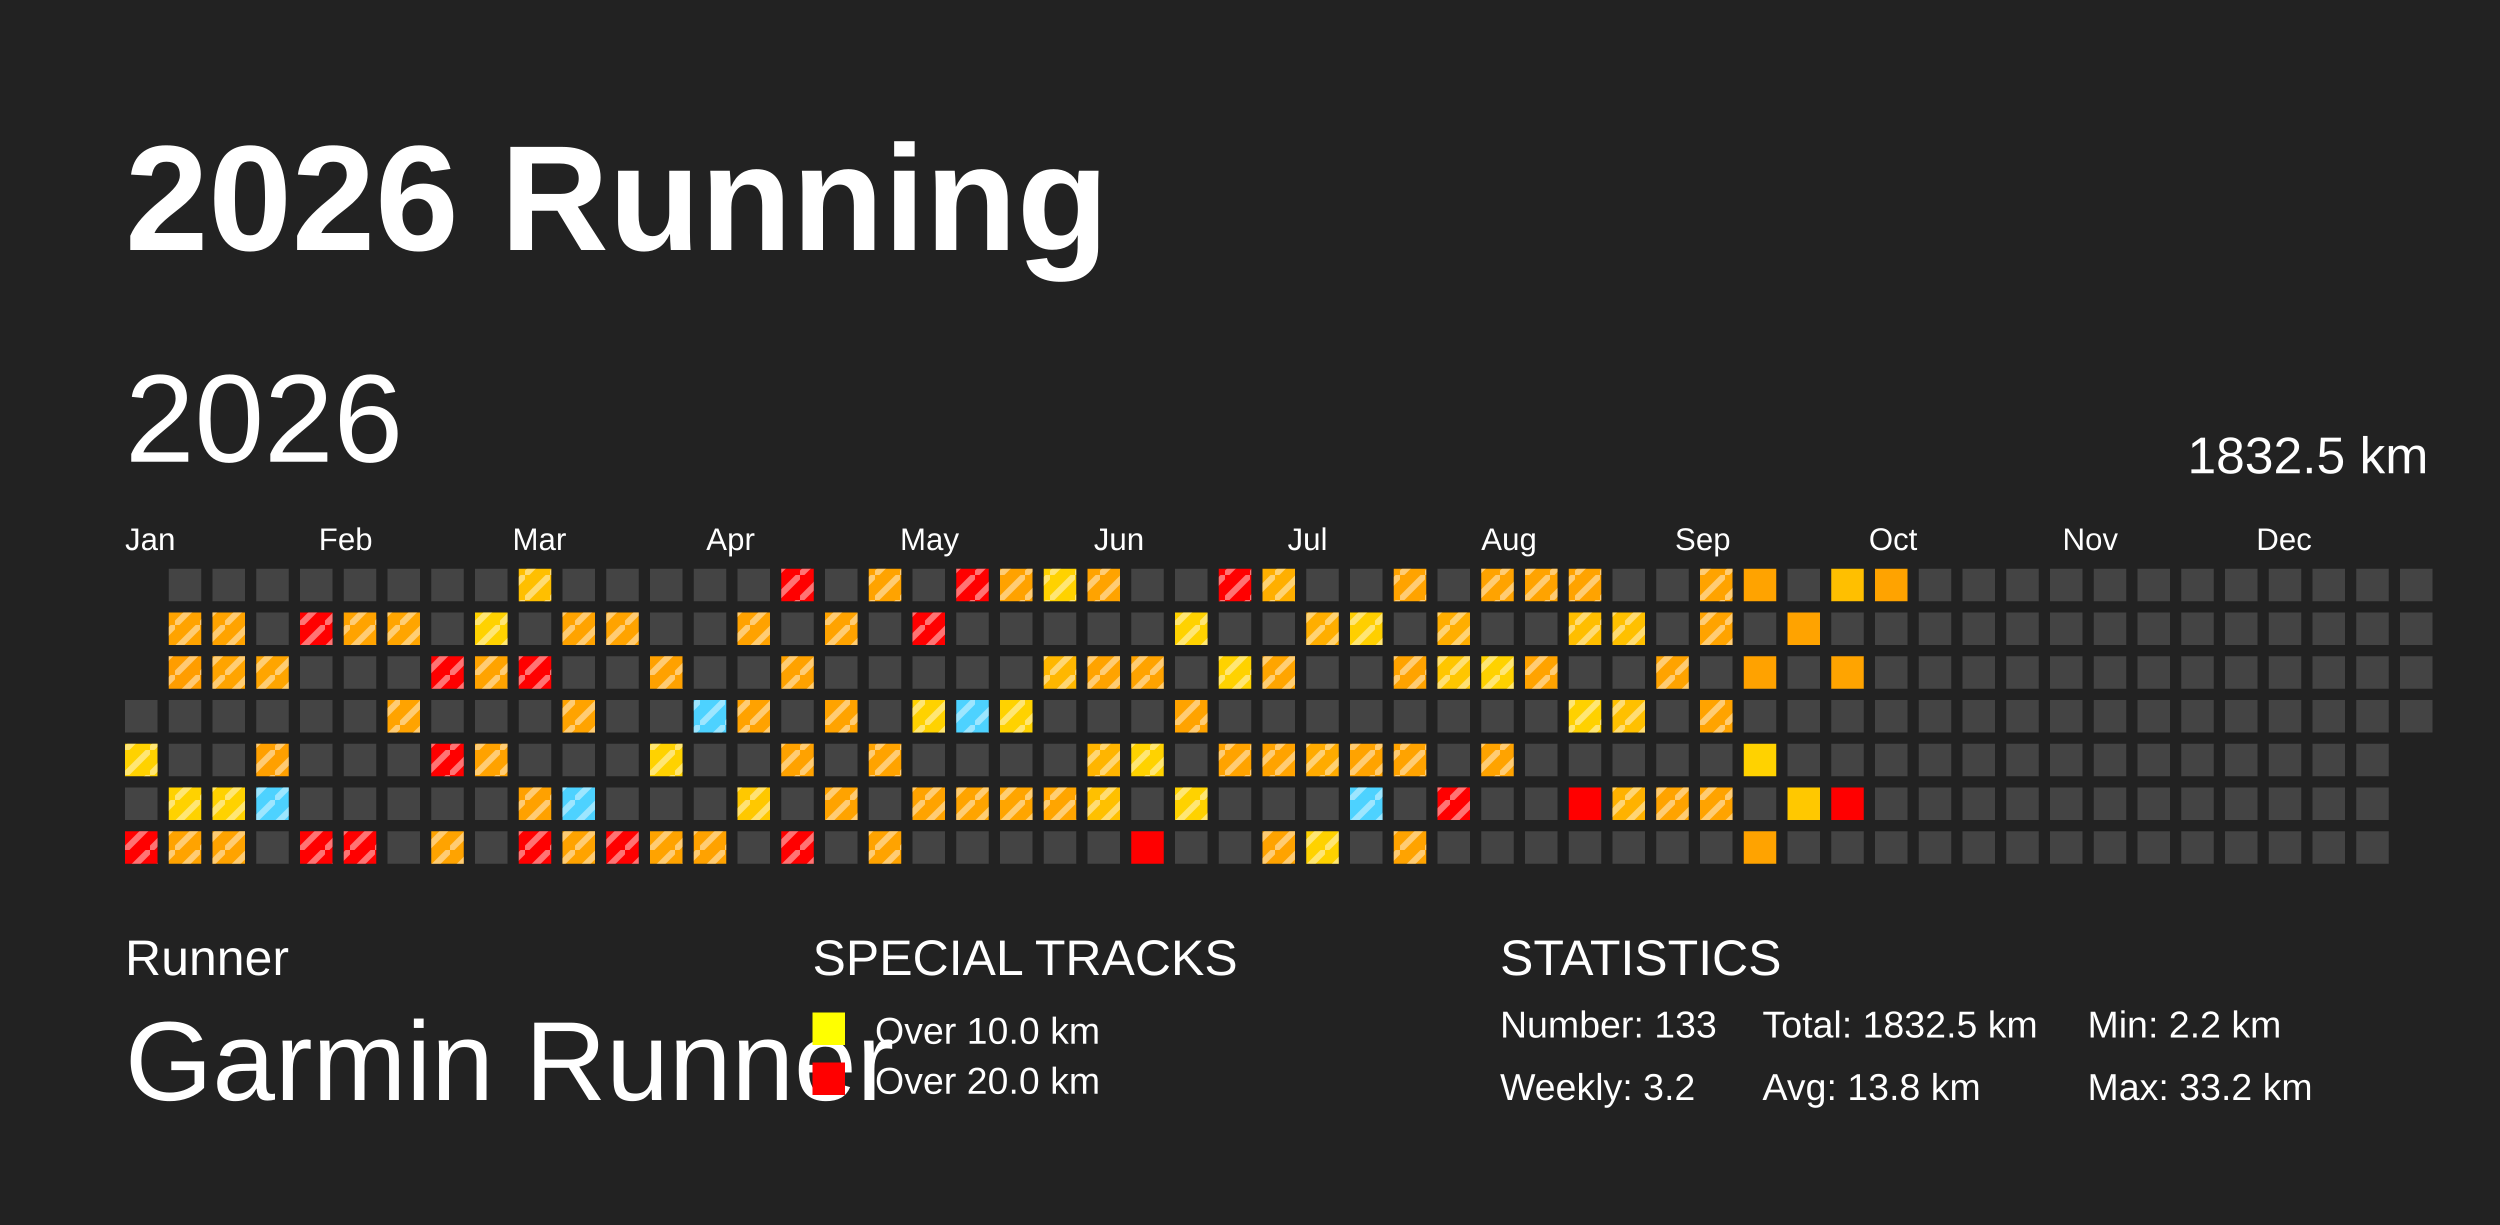
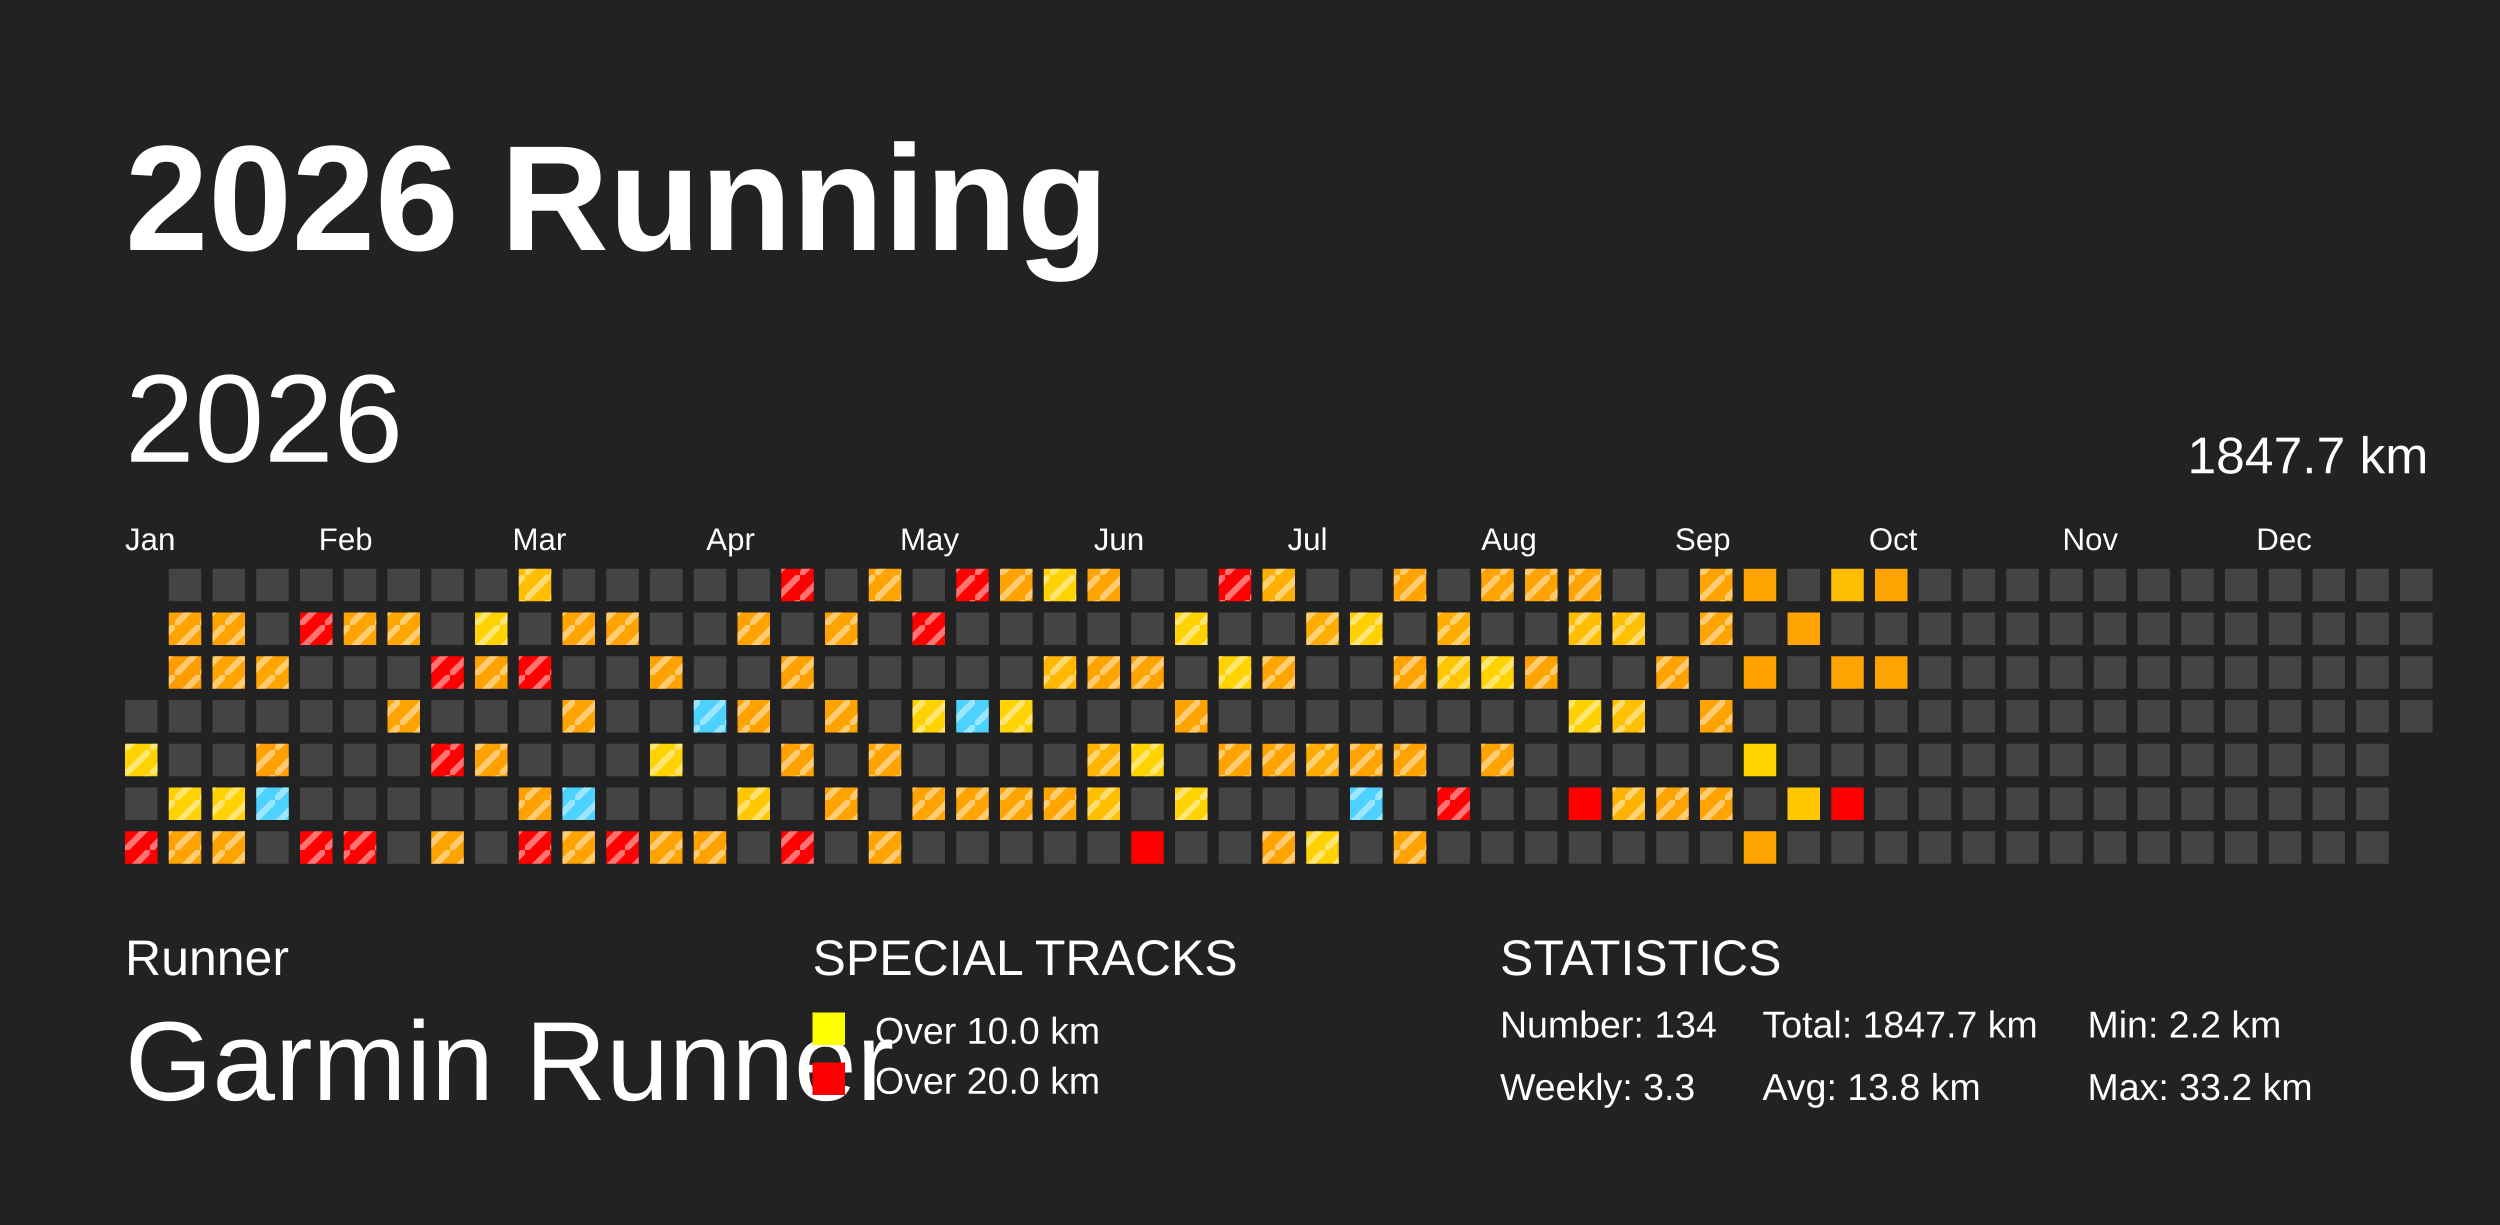
<svg xmlns="http://www.w3.org/2000/svg" baseProfile="full" height="98mm" version="1.1" viewBox="0,0,200,98" width="200mm">
  <defs>
    <pattern height="2" id="indoor-stripe" patternUnits="userSpaceOnUse" width="2">
      <line stroke="white" stroke-opacity="0.45" stroke-width="0.5" x1="0" x2="2" y1="2" y2="0" />
    </pattern>
  </defs>
  <rect fill="#222222" height="98" width="200" x="0" y="0" />
  <text fill="#FFFFFF" style="font-size:12px; font-family:Arial; font-weight:bold;" x="10" y="20">2026 Running</text>
  <text fill="#FFFFFF" style="font-size:4px; font-family:Arial" x="10" y="78">Runner</text>
  <text fill="#FFFFFF" style="font-size:9px; font-family:Arial" x="10" y="88">Garmin Runner</text>
  <text fill="#FFFFFF" style="font-size:4px; font-family:Arial" x="65" y="78">SPECIAL TRACKS</text>
  <rect fill="yellow" height="2.6" width="2.6" x="65" y="81" />
  <text fill="#FFFFFF" style="font-size:3px; font-family:Arial" x="70" y="83.5">Over 10.0 km</text>
  <rect fill="red" height="2.6" width="2.6" x="65" y="85" />
  <text fill="#FFFFFF" style="font-size:3px; font-family:Arial" x="70" y="87.5">Over 20.0 km</text>
  <text fill="#FFFFFF" style="font-size:4px; font-family:Arial" x="120" y="78">STATISTICS</text>
-   <text fill="#FFFFFF" style="font-size:3px; font-family:Arial" x="120" y="83">Number: 133</text>
-   <text fill="#FFFFFF" style="font-size:3px; font-family:Arial" x="120" y="88">Weekly: 3.2</text>
-   <text fill="#FFFFFF" style="font-size:3px; font-family:Arial" x="141" y="83">Total: 1832.5 km</text>
+   <text fill="#FFFFFF" style="font-size:3px; font-family:Arial" x="120" y="83">Number: 134</text>
+   <text fill="#FFFFFF" style="font-size:3px; font-family:Arial" x="120" y="88">Weekly: 3.3</text>
+   <text fill="#FFFFFF" style="font-size:3px; font-family:Arial" x="141" y="83">Total: 1847.7 km</text>
  <text fill="#FFFFFF" style="font-size:3px; font-family:Arial" x="141" y="88">Avg: 13.8 km</text>
  <text fill="#FFFFFF" style="font-size:3px; font-family:Arial" x="167" y="83">Min: 2.2 km</text>
  <text fill="#FFFFFF" style="font-size:3px; font-family:Arial" x="167" y="88">Max: 33.2 km</text>
  <text dominant-baseline="hanging" fill="#FFFFFF" style="font-size:10.0px; font-family:Arial;" x="10" y="30">2026</text>
-   <text dominant-baseline="hanging" fill="#FFFFFF" style="font-size:4.125px; font-family:Arial;" x="175" y="35">1832.5 km</text>
+   <text dominant-baseline="hanging" fill="#FFFFFF" style="font-size:4.125px; font-family:Arial;" x="175" y="35">1847.7 km</text>
  <text fill="#FFFFFF" style="font-size:2.5px; font-family:Arial" x="10.0" y="44">Jan</text>
  <text fill="#FFFFFF" style="font-size:2.5px; font-family:Arial" x="25.5" y="44">Feb</text>
  <text fill="#FFFFFF" style="font-size:2.5px; font-family:Arial" x="41.0" y="44">Mar</text>
  <text fill="#FFFFFF" style="font-size:2.5px; font-family:Arial" x="56.5" y="44">Apr</text>
  <text fill="#FFFFFF" style="font-size:2.5px; font-family:Arial" x="72.0" y="44">May</text>
  <text fill="#FFFFFF" style="font-size:2.5px; font-family:Arial" x="87.5" y="44">Jun</text>
  <text fill="#FFFFFF" style="font-size:2.5px; font-family:Arial" x="103.0" y="44">Jul</text>
  <text fill="#FFFFFF" style="font-size:2.5px; font-family:Arial" x="118.5" y="44">Aug</text>
  <text fill="#FFFFFF" style="font-size:2.5px; font-family:Arial" x="134.0" y="44">Sep</text>
  <text fill="#FFFFFF" style="font-size:2.5px; font-family:Arial" x="149.5" y="44">Oct</text>
  <text fill="#FFFFFF" style="font-size:2.5px; font-family:Arial" x="165.0" y="44">Nov</text>
  <text fill="#FFFFFF" style="font-size:2.5px; font-family:Arial" x="180.5" y="44">Dec</text>
  <rect fill="#444444" height="2.6" width="2.6" x="10.0" y="56.0" />
  <rect fill="#ffd200" height="2.6" width="2.6" x="10.0" y="59.5" />
  <rect fill="url(#indoor-stripe)" height="2.6" style="pointer-events: none;" width="2.6" x="10.0" y="59.5" />
  <rect fill="#444444" height="2.6" width="2.6" x="10.0" y="63.0" />
  <rect fill="red" height="2.6" width="2.6" x="10.0" y="66.5" />
  <rect fill="url(#indoor-stripe)" height="2.6" style="pointer-events: none;" width="2.6" x="10.0" y="66.5" />
  <rect fill="#444444" height="2.6" width="2.6" x="13.5" y="45.5" />
  <rect fill="#ffa300" height="2.6" width="2.6" x="13.5" y="49.0" />
  <rect fill="url(#indoor-stripe)" height="2.6" style="pointer-events: none;" width="2.6" x="13.5" y="49.0" />
  <rect fill="#ff9d00" height="2.6" width="2.6" x="13.5" y="52.5" />
  <rect fill="url(#indoor-stripe)" height="2.6" style="pointer-events: none;" width="2.6" x="13.5" y="52.5" />
  <rect fill="#444444" height="2.6" width="2.6" x="13.5" y="56.0" />
  <rect fill="#444444" height="2.6" width="2.6" x="13.5" y="59.5" />
  <rect fill="#ffd200" height="2.6" width="2.6" x="13.5" y="63.0" />
  <rect fill="url(#indoor-stripe)" height="2.6" style="pointer-events: none;" width="2.6" x="13.5" y="63.0" />
  <rect fill="#ffa300" height="2.6" width="2.6" x="13.5" y="66.5" />
  <rect fill="url(#indoor-stripe)" height="2.6" style="pointer-events: none;" width="2.6" x="13.5" y="66.5" />
  <rect fill="#444444" height="2.6" width="2.6" x="17.0" y="45.5" />
  <rect fill="#ffa300" height="2.6" width="2.6" x="17.0" y="49.0" />
  <rect fill="url(#indoor-stripe)" height="2.6" style="pointer-events: none;" width="2.6" x="17.0" y="49.0" />
  <rect fill="#ffa400" height="2.6" width="2.6" x="17.0" y="52.5" />
  <rect fill="url(#indoor-stripe)" height="2.6" style="pointer-events: none;" width="2.6" x="17.0" y="52.5" />
  <rect fill="#444444" height="2.6" width="2.6" x="17.0" y="56.0" />
  <rect fill="#444444" height="2.6" width="2.6" x="17.0" y="59.5" />
  <rect fill="#ffd200" height="2.6" width="2.6" x="17.0" y="63.0" />
  <rect fill="url(#indoor-stripe)" height="2.6" style="pointer-events: none;" width="2.6" x="17.0" y="63.0" />
  <rect fill="#ffa300" height="2.6" width="2.6" x="17.0" y="66.5" />
  <rect fill="url(#indoor-stripe)" height="2.6" style="pointer-events: none;" width="2.6" x="17.0" y="66.5" />
  <rect fill="#444444" height="2.6" width="2.6" x="20.5" y="45.5" />
  <rect fill="#444444" height="2.6" width="2.6" x="20.5" y="49.0" />
  <rect fill="#ffa500" height="2.6" width="2.6" x="20.5" y="52.5" />
  <rect fill="url(#indoor-stripe)" height="2.6" style="pointer-events: none;" width="2.6" x="20.5" y="52.5" />
  <rect fill="#444444" height="2.6" width="2.6" x="20.5" y="56.0" />
  <rect fill="#ffa000" height="2.6" width="2.6" x="20.5" y="59.5" />
  <rect fill="url(#indoor-stripe)" height="2.6" style="pointer-events: none;" width="2.6" x="20.5" y="59.5" />
  <rect fill="#4dd2ff" height="2.6" width="2.6" x="20.5" y="63.0" />
  <rect fill="url(#indoor-stripe)" height="2.6" style="pointer-events: none;" width="2.6" x="20.5" y="63.0" />
  <rect fill="#444444" height="2.6" width="2.6" x="20.5" y="66.5" />
  <rect fill="#444444" height="2.6" width="2.6" x="24.0" y="45.5" />
  <rect fill="red" height="2.6" width="2.6" x="24.0" y="49.0" />
  <rect fill="url(#indoor-stripe)" height="2.6" style="pointer-events: none;" width="2.6" x="24.0" y="49.0" />
  <rect fill="#444444" height="2.6" width="2.6" x="24.0" y="52.5" />
  <rect fill="#444444" height="2.6" width="2.6" x="24.0" y="56.0" />
  <rect fill="#444444" height="2.6" width="2.6" x="24.0" y="59.5" />
  <rect fill="#444444" height="2.6" width="2.6" x="24.0" y="63.0" />
  <rect fill="red" height="2.6" width="2.6" x="24.0" y="66.5" />
  <rect fill="url(#indoor-stripe)" height="2.6" style="pointer-events: none;" width="2.6" x="24.0" y="66.5" />
  <rect fill="#444444" height="2.6" width="2.6" x="27.5" y="45.5" />
  <rect fill="#ffa300" height="2.6" width="2.6" x="27.5" y="49.0" />
  <rect fill="url(#indoor-stripe)" height="2.6" style="pointer-events: none;" width="2.6" x="27.5" y="49.0" />
  <rect fill="#444444" height="2.6" width="2.6" x="27.5" y="52.5" />
  <rect fill="#444444" height="2.6" width="2.6" x="27.5" y="56.0" />
  <rect fill="#444444" height="2.6" width="2.6" x="27.5" y="59.5" />
  <rect fill="#444444" height="2.6" width="2.6" x="27.5" y="63.0" />
  <rect fill="red" height="2.6" width="2.6" x="27.5" y="66.5" />
  <rect fill="url(#indoor-stripe)" height="2.6" style="pointer-events: none;" width="2.6" x="27.5" y="66.5" />
  <rect fill="#444444" height="2.6" width="2.6" x="31.0" y="45.5" />
  <rect fill="#ffa500" height="2.6" width="2.6" x="31.0" y="49.0" />
  <rect fill="url(#indoor-stripe)" height="2.6" style="pointer-events: none;" width="2.6" x="31.0" y="49.0" />
  <rect fill="#444444" height="2.6" width="2.6" x="31.0" y="52.5" />
  <rect fill="#ffa300" height="2.6" width="2.6" x="31.0" y="56.0" />
  <rect fill="url(#indoor-stripe)" height="2.6" style="pointer-events: none;" width="2.6" x="31.0" y="56.0" />
  <rect fill="#444444" height="2.6" width="2.6" x="31.0" y="59.5" />
  <rect fill="#444444" height="2.6" width="2.6" x="31.0" y="63.0" />
  <rect fill="#444444" height="2.6" width="2.6" x="31.0" y="66.5" />
  <rect fill="#444444" height="2.6" width="2.6" x="34.5" y="45.5" />
  <rect fill="#444444" height="2.6" width="2.6" x="34.5" y="49.0" />
  <rect fill="red" height="2.6" width="2.6" x="34.5" y="52.5" />
  <rect fill="url(#indoor-stripe)" height="2.6" style="pointer-events: none;" width="2.6" x="34.5" y="52.5" />
  <rect fill="#444444" height="2.6" width="2.6" x="34.5" y="56.0" />
  <rect fill="red" height="2.6" width="2.6" x="34.5" y="59.5" />
  <rect fill="url(#indoor-stripe)" height="2.6" style="pointer-events: none;" width="2.6" x="34.5" y="59.5" />
  <rect fill="#444444" height="2.6" width="2.6" x="34.5" y="63.0" />
  <rect fill="#ffa300" height="2.6" width="2.6" x="34.5" y="66.5" />
  <rect fill="url(#indoor-stripe)" height="2.6" style="pointer-events: none;" width="2.6" x="34.5" y="66.5" />
  <rect fill="#444444" height="2.6" width="2.6" x="38.0" y="45.5" />
  <rect fill="#ffd200" height="2.6" width="2.6" x="38.0" y="49.0" />
  <rect fill="url(#indoor-stripe)" height="2.6" style="pointer-events: none;" width="2.6" x="38.0" y="49.0" />
  <rect fill="#ffa300" height="2.6" width="2.6" x="38.0" y="52.5" />
  <rect fill="url(#indoor-stripe)" height="2.6" style="pointer-events: none;" width="2.6" x="38.0" y="52.5" />
  <rect fill="#444444" height="2.6" width="2.6" x="38.0" y="56.0" />
  <rect fill="#ffa200" height="2.6" width="2.6" x="38.0" y="59.5" />
  <rect fill="url(#indoor-stripe)" height="2.6" style="pointer-events: none;" width="2.6" x="38.0" y="59.5" />
  <rect fill="#444444" height="2.6" width="2.6" x="38.0" y="63.0" />
  <rect fill="#444444" height="2.6" width="2.6" x="38.0" y="66.5" />
  <rect fill="#ffbf00" height="2.6" width="2.6" x="41.5" y="45.5" />
  <rect fill="url(#indoor-stripe)" height="2.6" style="pointer-events: none;" width="2.6" x="41.5" y="45.5" />
  <rect fill="#444444" height="2.6" width="2.6" x="41.5" y="49.0" />
  <rect fill="red" height="2.6" width="2.6" x="41.5" y="52.5" />
  <rect fill="url(#indoor-stripe)" height="2.6" style="pointer-events: none;" width="2.6" x="41.5" y="52.5" />
  <rect fill="#444444" height="2.6" width="2.6" x="41.5" y="56.0" />
  <rect fill="#444444" height="2.6" width="2.6" x="41.5" y="59.5" />
  <rect fill="#ffa100" height="2.6" width="2.6" x="41.5" y="63.0" />
  <rect fill="url(#indoor-stripe)" height="2.6" style="pointer-events: none;" width="2.6" x="41.5" y="63.0" />
  <rect fill="red" height="2.6" width="2.6" x="41.5" y="66.5" />
  <rect fill="url(#indoor-stripe)" height="2.6" style="pointer-events: none;" width="2.6" x="41.5" y="66.5" />
  <rect fill="#444444" height="2.6" width="2.6" x="45.0" y="45.5" />
  <rect fill="#ffa300" height="2.6" width="2.6" x="45.0" y="49.0" />
  <rect fill="url(#indoor-stripe)" height="2.6" style="pointer-events: none;" width="2.6" x="45.0" y="49.0" />
  <rect fill="#444444" height="2.6" width="2.6" x="45.0" y="52.5" />
  <rect fill="#ffa300" height="2.6" width="2.6" x="45.0" y="56.0" />
  <rect fill="url(#indoor-stripe)" height="2.6" style="pointer-events: none;" width="2.6" x="45.0" y="56.0" />
  <rect fill="#444444" height="2.6" width="2.6" x="45.0" y="59.5" />
  <rect fill="#4dd2ff" height="2.6" width="2.6" x="45.0" y="63.0" />
  <rect fill="url(#indoor-stripe)" height="2.6" style="pointer-events: none;" width="2.6" x="45.0" y="63.0" />
  <rect fill="#ffa300" height="2.6" width="2.6" x="45.0" y="66.5" />
  <rect fill="url(#indoor-stripe)" height="2.6" style="pointer-events: none;" width="2.6" x="45.0" y="66.5" />
  <rect fill="#444444" height="2.6" width="2.6" x="48.5" y="45.5" />
  <rect fill="#ffa300" height="2.6" width="2.6" x="48.5" y="49.0" />
  <rect fill="url(#indoor-stripe)" height="2.6" style="pointer-events: none;" width="2.6" x="48.5" y="49.0" />
  <rect fill="#444444" height="2.6" width="2.6" x="48.5" y="52.5" />
  <rect fill="#444444" height="2.6" width="2.6" x="48.5" y="56.0" />
  <rect fill="#444444" height="2.6" width="2.6" x="48.5" y="59.5" />
  <rect fill="#444444" height="2.6" width="2.6" x="48.5" y="63.0" />
  <rect fill="red" height="2.6" width="2.6" x="48.5" y="66.5" />
  <rect fill="url(#indoor-stripe)" height="2.6" style="pointer-events: none;" width="2.6" x="48.5" y="66.5" />
  <rect fill="#444444" height="2.6" width="2.6" x="52.0" y="45.5" />
  <rect fill="#444444" height="2.6" width="2.6" x="52.0" y="49.0" />
  <rect fill="#ffa100" height="2.6" width="2.6" x="52.0" y="52.5" />
  <rect fill="url(#indoor-stripe)" height="2.6" style="pointer-events: none;" width="2.6" x="52.0" y="52.5" />
  <rect fill="#444444" height="2.6" width="2.6" x="52.0" y="56.0" />
  <rect fill="#ffd200" height="2.6" width="2.6" x="52.0" y="59.5" />
  <rect fill="url(#indoor-stripe)" height="2.6" style="pointer-events: none;" width="2.6" x="52.0" y="59.5" />
  <rect fill="#444444" height="2.6" width="2.6" x="52.0" y="63.0" />
  <rect fill="#ffa300" height="2.6" width="2.6" x="52.0" y="66.5" />
  <rect fill="url(#indoor-stripe)" height="2.6" style="pointer-events: none;" width="2.6" x="52.0" y="66.5" />
  <rect fill="#444444" height="2.6" width="2.6" x="55.5" y="45.5" />
  <rect fill="#444444" height="2.6" width="2.6" x="55.5" y="49.0" />
  <rect fill="#444444" height="2.6" width="2.6" x="55.5" y="52.5" />
  <rect fill="#4dd2ff" height="2.6" width="2.6" x="55.5" y="56.0" />
  <rect fill="url(#indoor-stripe)" height="2.6" style="pointer-events: none;" width="2.6" x="55.5" y="56.0" />
  <rect fill="#444444" height="2.6" width="2.6" x="55.5" y="59.5" />
  <rect fill="#444444" height="2.6" width="2.6" x="55.5" y="63.0" />
  <rect fill="#ffa200" height="2.6" width="2.6" x="55.5" y="66.5" />
  <rect fill="url(#indoor-stripe)" height="2.6" style="pointer-events: none;" width="2.6" x="55.5" y="66.5" />
  <rect fill="#444444" height="2.6" width="2.6" x="59.0" y="45.5" />
  <rect fill="#ffa200" height="2.6" width="2.6" x="59.0" y="49.0" />
  <rect fill="url(#indoor-stripe)" height="2.6" style="pointer-events: none;" width="2.6" x="59.0" y="49.0" />
  <rect fill="#444444" height="2.6" width="2.6" x="59.0" y="52.5" />
  <rect fill="#ffa200" height="2.6" width="2.6" x="59.0" y="56.0" />
  <rect fill="url(#indoor-stripe)" height="2.6" style="pointer-events: none;" width="2.6" x="59.0" y="56.0" />
  <rect fill="#444444" height="2.6" width="2.6" x="59.0" y="59.5" />
  <rect fill="#ffc800" height="2.6" width="2.6" x="59.0" y="63.0" />
  <rect fill="url(#indoor-stripe)" height="2.6" style="pointer-events: none;" width="2.6" x="59.0" y="63.0" />
  <rect fill="#444444" height="2.6" width="2.6" x="59.0" y="66.5" />
  <rect fill="red" height="2.6" width="2.6" x="62.5" y="45.5" />
  <rect fill="url(#indoor-stripe)" height="2.6" style="pointer-events: none;" width="2.6" x="62.5" y="45.5" />
  <rect fill="#444444" height="2.6" width="2.6" x="62.5" y="49.0" />
  <rect fill="#ffa200" height="2.6" width="2.6" x="62.5" y="52.5" />
  <rect fill="url(#indoor-stripe)" height="2.6" style="pointer-events: none;" width="2.6" x="62.5" y="52.5" />
  <rect fill="#444444" height="2.6" width="2.6" x="62.5" y="56.0" />
  <rect fill="#ffa200" height="2.6" width="2.6" x="62.5" y="59.5" />
  <rect fill="url(#indoor-stripe)" height="2.6" style="pointer-events: none;" width="2.6" x="62.5" y="59.5" />
  <rect fill="#444444" height="2.6" width="2.6" x="62.5" y="63.0" />
  <rect fill="red" height="2.6" width="2.6" x="62.5" y="66.5" />
  <rect fill="url(#indoor-stripe)" height="2.6" style="pointer-events: none;" width="2.6" x="62.5" y="66.5" />
  <rect fill="#444444" height="2.6" width="2.6" x="66.0" y="45.5" />
  <rect fill="#ffa300" height="2.6" width="2.6" x="66.0" y="49.0" />
  <rect fill="url(#indoor-stripe)" height="2.6" style="pointer-events: none;" width="2.6" x="66.0" y="49.0" />
  <rect fill="#444444" height="2.6" width="2.6" x="66.0" y="52.5" />
  <rect fill="#ffa300" height="2.6" width="2.6" x="66.0" y="56.0" />
  <rect fill="url(#indoor-stripe)" height="2.6" style="pointer-events: none;" width="2.6" x="66.0" y="56.0" />
  <rect fill="#444444" height="2.6" width="2.6" x="66.0" y="59.5" />
  <rect fill="#ffa300" height="2.6" width="2.6" x="66.0" y="63.0" />
  <rect fill="url(#indoor-stripe)" height="2.6" style="pointer-events: none;" width="2.6" x="66.0" y="63.0" />
  <rect fill="#444444" height="2.6" width="2.6" x="66.0" y="66.5" />
  <rect fill="#ffa300" height="2.6" width="2.6" x="69.5" y="45.5" />
  <rect fill="url(#indoor-stripe)" height="2.6" style="pointer-events: none;" width="2.6" x="69.5" y="45.5" />
  <rect fill="#444444" height="2.6" width="2.6" x="69.5" y="49.0" />
  <rect fill="#444444" height="2.6" width="2.6" x="69.5" y="52.5" />
  <rect fill="#444444" height="2.6" width="2.6" x="69.5" y="56.0" />
  <rect fill="#ffa300" height="2.6" width="2.6" x="69.5" y="59.5" />
  <rect fill="url(#indoor-stripe)" height="2.6" style="pointer-events: none;" width="2.6" x="69.5" y="59.5" />
  <rect fill="#444444" height="2.6" width="2.6" x="69.5" y="63.0" />
  <rect fill="#ffa300" height="2.6" width="2.6" x="69.5" y="66.5" />
  <rect fill="url(#indoor-stripe)" height="2.6" style="pointer-events: none;" width="2.6" x="69.5" y="66.5" />
  <rect fill="#444444" height="2.6" width="2.6" x="73.0" y="45.5" />
  <rect fill="red" height="2.6" width="2.6" x="73.0" y="49.0" />
  <rect fill="url(#indoor-stripe)" height="2.6" style="pointer-events: none;" width="2.6" x="73.0" y="49.0" />
  <rect fill="#444444" height="2.6" width="2.6" x="73.0" y="52.5" />
  <rect fill="#ffd200" height="2.6" width="2.6" x="73.0" y="56.0" />
  <rect fill="url(#indoor-stripe)" height="2.6" style="pointer-events: none;" width="2.6" x="73.0" y="56.0" />
  <rect fill="#444444" height="2.6" width="2.6" x="73.0" y="59.5" />
  <rect fill="#ffa300" height="2.6" width="2.6" x="73.0" y="63.0" />
  <rect fill="url(#indoor-stripe)" height="2.6" style="pointer-events: none;" width="2.6" x="73.0" y="63.0" />
  <rect fill="#444444" height="2.6" width="2.6" x="73.0" y="66.5" />
  <rect fill="red" height="2.6" width="2.6" x="76.5" y="45.5" />
  <rect fill="url(#indoor-stripe)" height="2.6" style="pointer-events: none;" width="2.6" x="76.5" y="45.5" />
  <rect fill="#444444" height="2.6" width="2.6" x="76.5" y="49.0" />
  <rect fill="#444444" height="2.6" width="2.6" x="76.5" y="52.5" />
  <rect fill="#4dd2ff" height="2.6" width="2.6" x="76.5" y="56.0" />
  <rect fill="url(#indoor-stripe)" height="2.6" style="pointer-events: none;" width="2.6" x="76.5" y="56.0" />
  <rect fill="#444444" height="2.6" width="2.6" x="76.5" y="59.5" />
  <rect fill="#ffa400" height="2.6" width="2.6" x="76.5" y="63.0" />
  <rect fill="url(#indoor-stripe)" height="2.6" style="pointer-events: none;" width="2.6" x="76.5" y="63.0" />
  <rect fill="#444444" height="2.6" width="2.6" x="76.5" y="66.5" />
  <rect fill="#ffa200" height="2.6" width="2.6" x="80.0" y="45.5" />
  <rect fill="url(#indoor-stripe)" height="2.6" style="pointer-events: none;" width="2.6" x="80.0" y="45.5" />
  <rect fill="#444444" height="2.6" width="2.6" x="80.0" y="49.0" />
  <rect fill="#444444" height="2.6" width="2.6" x="80.0" y="52.5" />
  <rect fill="#ffd200" height="2.6" width="2.6" x="80.0" y="56.0" />
  <rect fill="url(#indoor-stripe)" height="2.6" style="pointer-events: none;" width="2.6" x="80.0" y="56.0" />
  <rect fill="#444444" height="2.6" width="2.6" x="80.0" y="59.5" />
  <rect fill="#ffa500" height="2.6" width="2.6" x="80.0" y="63.0" />
  <rect fill="url(#indoor-stripe)" height="2.6" style="pointer-events: none;" width="2.6" x="80.0" y="63.0" />
  <rect fill="#444444" height="2.6" width="2.6" x="80.0" y="66.5" />
  <rect fill="#ffd200" height="2.6" width="2.6" x="83.5" y="45.5" />
  <rect fill="url(#indoor-stripe)" height="2.6" style="pointer-events: none;" width="2.6" x="83.5" y="45.5" />
  <rect fill="#444444" height="2.6" width="2.6" x="83.5" y="49.0" />
  <rect fill="#ffb700" height="2.6" width="2.6" x="83.5" y="52.5" />
  <rect fill="url(#indoor-stripe)" height="2.6" style="pointer-events: none;" width="2.6" x="83.5" y="52.5" />
  <rect fill="#444444" height="2.6" width="2.6" x="83.5" y="56.0" />
  <rect fill="#444444" height="2.6" width="2.6" x="83.5" y="59.5" />
  <rect fill="#ffa500" height="2.6" width="2.6" x="83.5" y="63.0" />
  <rect fill="url(#indoor-stripe)" height="2.6" style="pointer-events: none;" width="2.6" x="83.5" y="63.0" />
  <rect fill="#444444" height="2.6" width="2.6" x="83.5" y="66.5" />
  <rect fill="#ffa300" height="2.6" width="2.6" x="87.0" y="45.5" />
  <rect fill="url(#indoor-stripe)" height="2.6" style="pointer-events: none;" width="2.6" x="87.0" y="45.5" />
  <rect fill="#444444" height="2.6" width="2.6" x="87.0" y="49.0" />
  <rect fill="#ffa300" height="2.6" width="2.6" x="87.0" y="52.5" />
  <rect fill="url(#indoor-stripe)" height="2.6" style="pointer-events: none;" width="2.6" x="87.0" y="52.5" />
  <rect fill="#444444" height="2.6" width="2.6" x="87.0" y="56.0" />
  <rect fill="#ffb500" height="2.6" width="2.6" x="87.0" y="59.5" />
  <rect fill="url(#indoor-stripe)" height="2.6" style="pointer-events: none;" width="2.6" x="87.0" y="59.5" />
  <rect fill="#ffc000" height="2.6" width="2.6" x="87.0" y="63.0" />
  <rect fill="url(#indoor-stripe)" height="2.6" style="pointer-events: none;" width="2.6" x="87.0" y="63.0" />
  <rect fill="#444444" height="2.6" width="2.6" x="87.0" y="66.5" />
  <rect fill="#444444" height="2.6" width="2.6" x="90.5" y="45.5" />
  <rect fill="#444444" height="2.6" width="2.6" x="90.5" y="49.0" />
  <rect fill="#ffa300" height="2.6" width="2.6" x="90.5" y="52.5" />
  <rect fill="url(#indoor-stripe)" height="2.6" style="pointer-events: none;" width="2.6" x="90.5" y="52.5" />
  <rect fill="#444444" height="2.6" width="2.6" x="90.5" y="56.0" />
  <rect fill="#ffd200" height="2.6" width="2.6" x="90.5" y="59.5" />
  <rect fill="url(#indoor-stripe)" height="2.6" style="pointer-events: none;" width="2.6" x="90.5" y="59.5" />
  <rect fill="#444444" height="2.6" width="2.6" x="90.5" y="63.0" />
  <rect fill="red" height="2.6" width="2.6" x="90.5" y="66.5" />
  <rect fill="#444444" height="2.6" width="2.6" x="94.0" y="45.5" />
  <rect fill="#ffd200" height="2.6" width="2.6" x="94.0" y="49.0" />
  <rect fill="url(#indoor-stripe)" height="2.6" style="pointer-events: none;" width="2.6" x="94.0" y="49.0" />
  <rect fill="#444444" height="2.6" width="2.6" x="94.0" y="52.5" />
  <rect fill="#ffa300" height="2.6" width="2.6" x="94.0" y="56.0" />
  <rect fill="url(#indoor-stripe)" height="2.6" style="pointer-events: none;" width="2.6" x="94.0" y="56.0" />
  <rect fill="#444444" height="2.6" width="2.6" x="94.0" y="59.5" />
  <rect fill="#ffd200" height="2.6" width="2.6" x="94.0" y="63.0" />
  <rect fill="url(#indoor-stripe)" height="2.6" style="pointer-events: none;" width="2.6" x="94.0" y="63.0" />
  <rect fill="#444444" height="2.6" width="2.6" x="94.0" y="66.5" />
  <rect fill="red" height="2.6" width="2.6" x="97.5" y="45.5" />
  <rect fill="url(#indoor-stripe)" height="2.6" style="pointer-events: none;" width="2.6" x="97.5" y="45.5" />
  <rect fill="#444444" height="2.6" width="2.6" x="97.5" y="49.0" />
  <rect fill="#ffd200" height="2.6" width="2.6" x="97.5" y="52.5" />
  <rect fill="url(#indoor-stripe)" height="2.6" style="pointer-events: none;" width="2.6" x="97.5" y="52.5" />
  <rect fill="#444444" height="2.6" width="2.6" x="97.5" y="56.0" />
  <rect fill="#ffa300" height="2.6" width="2.6" x="97.5" y="59.5" />
  <rect fill="url(#indoor-stripe)" height="2.6" style="pointer-events: none;" width="2.6" x="97.5" y="59.5" />
  <rect fill="#444444" height="2.6" width="2.6" x="97.5" y="63.0" />
  <rect fill="#444444" height="2.6" width="2.6" x="97.5" y="66.5" />
  <rect fill="#ffaf00" height="2.6" width="2.6" x="101.0" y="45.5" />
  <rect fill="url(#indoor-stripe)" height="2.6" style="pointer-events: none;" width="2.6" x="101.0" y="45.5" />
  <rect fill="#444444" height="2.6" width="2.6" x="101.0" y="49.0" />
  <rect fill="#ffa500" height="2.6" width="2.6" x="101.0" y="52.5" />
  <rect fill="url(#indoor-stripe)" height="2.6" style="pointer-events: none;" width="2.6" x="101.0" y="52.5" />
  <rect fill="#444444" height="2.6" width="2.6" x="101.0" y="56.0" />
  <rect fill="#ffa300" height="2.6" width="2.6" x="101.0" y="59.5" />
  <rect fill="url(#indoor-stripe)" height="2.6" style="pointer-events: none;" width="2.6" x="101.0" y="59.5" />
  <rect fill="#444444" height="2.6" width="2.6" x="101.0" y="63.0" />
  <rect fill="#ffa300" height="2.6" width="2.6" x="101.0" y="66.5" />
  <rect fill="url(#indoor-stripe)" height="2.6" style="pointer-events: none;" width="2.6" x="101.0" y="66.5" />
  <rect fill="#444444" height="2.6" width="2.6" x="104.5" y="45.5" />
  <rect fill="#ffae00" height="2.6" width="2.6" x="104.5" y="49.0" />
  <rect fill="url(#indoor-stripe)" height="2.6" style="pointer-events: none;" width="2.6" x="104.5" y="49.0" />
  <rect fill="#444444" height="2.6" width="2.6" x="104.5" y="52.5" />
  <rect fill="#444444" height="2.6" width="2.6" x="104.5" y="56.0" />
  <rect fill="#ffab00" height="2.6" width="2.6" x="104.5" y="59.5" />
  <rect fill="url(#indoor-stripe)" height="2.6" style="pointer-events: none;" width="2.6" x="104.5" y="59.5" />
  <rect fill="#444444" height="2.6" width="2.6" x="104.5" y="63.0" />
  <rect fill="#ffd200" height="2.6" width="2.6" x="104.5" y="66.5" />
  <rect fill="url(#indoor-stripe)" height="2.6" style="pointer-events: none;" width="2.6" x="104.5" y="66.5" />
  <rect fill="#444444" height="2.6" width="2.6" x="108.0" y="45.5" />
  <rect fill="#ffcf00" height="2.6" width="2.6" x="108.0" y="49.0" />
  <rect fill="url(#indoor-stripe)" height="2.6" style="pointer-events: none;" width="2.6" x="108.0" y="49.0" />
  <rect fill="#444444" height="2.6" width="2.6" x="108.0" y="52.5" />
  <rect fill="#444444" height="2.6" width="2.6" x="108.0" y="56.0" />
  <rect fill="#ffa300" height="2.6" width="2.6" x="108.0" y="59.5" />
  <rect fill="url(#indoor-stripe)" height="2.6" style="pointer-events: none;" width="2.6" x="108.0" y="59.5" />
  <rect fill="#4dd2ff" height="2.6" width="2.6" x="108.0" y="63.0" />
  <rect fill="url(#indoor-stripe)" height="2.6" style="pointer-events: none;" width="2.6" x="108.0" y="63.0" />
  <rect fill="#444444" height="2.6" width="2.6" x="108.0" y="66.5" />
  <rect fill="#ffa300" height="2.6" width="2.6" x="111.5" y="45.5" />
  <rect fill="url(#indoor-stripe)" height="2.6" style="pointer-events: none;" width="2.6" x="111.5" y="45.5" />
  <rect fill="#444444" height="2.6" width="2.6" x="111.5" y="49.0" />
  <rect fill="#ffa300" height="2.6" width="2.6" x="111.5" y="52.5" />
  <rect fill="url(#indoor-stripe)" height="2.6" style="pointer-events: none;" width="2.6" x="111.5" y="52.5" />
  <rect fill="#444444" height="2.6" width="2.6" x="111.5" y="56.0" />
  <rect fill="#ffa300" height="2.6" width="2.6" x="111.5" y="59.5" />
  <rect fill="url(#indoor-stripe)" height="2.6" style="pointer-events: none;" width="2.6" x="111.5" y="59.5" />
  <rect fill="#444444" height="2.6" width="2.6" x="111.5" y="63.0" />
  <rect fill="#ffa300" height="2.6" width="2.6" x="111.5" y="66.5" />
  <rect fill="url(#indoor-stripe)" height="2.6" style="pointer-events: none;" width="2.6" x="111.5" y="66.5" />
  <rect fill="#444444" height="2.6" width="2.6" x="115.0" y="45.5" />
  <rect fill="#ffae00" height="2.6" width="2.6" x="115.0" y="49.0" />
  <rect fill="url(#indoor-stripe)" height="2.6" style="pointer-events: none;" width="2.6" x="115.0" y="49.0" />
  <rect fill="#ffc600" height="2.6" width="2.6" x="115.0" y="52.5" />
  <rect fill="url(#indoor-stripe)" height="2.6" style="pointer-events: none;" width="2.6" x="115.0" y="52.5" />
  <rect fill="#444444" height="2.6" width="2.6" x="115.0" y="56.0" />
  <rect fill="#444444" height="2.6" width="2.6" x="115.0" y="59.5" />
  <rect fill="red" height="2.6" width="2.6" x="115.0" y="63.0" />
  <rect fill="url(#indoor-stripe)" height="2.6" style="pointer-events: none;" width="2.6" x="115.0" y="63.0" />
  <rect fill="#444444" height="2.6" width="2.6" x="115.0" y="66.5" />
  <rect fill="#ffa300" height="2.6" width="2.6" x="118.5" y="45.5" />
  <rect fill="url(#indoor-stripe)" height="2.6" style="pointer-events: none;" width="2.6" x="118.5" y="45.5" />
  <rect fill="#444444" height="2.6" width="2.6" x="118.5" y="49.0" />
  <rect fill="#ffd200" height="2.6" width="2.6" x="118.5" y="52.5" />
  <rect fill="url(#indoor-stripe)" height="2.6" style="pointer-events: none;" width="2.6" x="118.5" y="52.5" />
  <rect fill="#444444" height="2.6" width="2.6" x="118.5" y="56.0" />
  <rect fill="#ffa300" height="2.6" width="2.6" x="118.5" y="59.5" />
  <rect fill="url(#indoor-stripe)" height="2.6" style="pointer-events: none;" width="2.6" x="118.5" y="59.5" />
  <rect fill="#444444" height="2.6" width="2.6" x="118.5" y="63.0" />
  <rect fill="#444444" height="2.6" width="2.6" x="118.5" y="66.5" />
  <rect fill="#ffa300" height="2.6" width="2.6" x="122.0" y="45.5" />
  <rect fill="url(#indoor-stripe)" height="2.6" style="pointer-events: none;" width="2.6" x="122.0" y="45.5" />
  <rect fill="#444444" height="2.6" width="2.6" x="122.0" y="49.0" />
  <rect fill="#ffa300" height="2.6" width="2.6" x="122.0" y="52.5" />
  <rect fill="url(#indoor-stripe)" height="2.6" style="pointer-events: none;" width="2.6" x="122.0" y="52.5" />
  <rect fill="#444444" height="2.6" width="2.6" x="122.0" y="56.0" />
  <rect fill="#444444" height="2.6" width="2.6" x="122.0" y="59.5" />
  <rect fill="#444444" height="2.6" width="2.6" x="122.0" y="63.0" />
  <rect fill="#444444" height="2.6" width="2.6" x="122.0" y="66.5" />
  <rect fill="#ffa300" height="2.6" width="2.6" x="125.5" y="45.5" />
  <rect fill="url(#indoor-stripe)" height="2.6" style="pointer-events: none;" width="2.6" x="125.5" y="45.5" />
  <rect fill="#ffbe00" height="2.6" width="2.6" x="125.5" y="49.0" />
  <rect fill="url(#indoor-stripe)" height="2.6" style="pointer-events: none;" width="2.6" x="125.5" y="49.0" />
  <rect fill="#444444" height="2.6" width="2.6" x="125.5" y="52.5" />
  <rect fill="#ffd100" height="2.6" width="2.6" x="125.5" y="56.0" />
  <rect fill="url(#indoor-stripe)" height="2.6" style="pointer-events: none;" width="2.6" x="125.5" y="56.0" />
  <rect fill="#444444" height="2.6" width="2.6" x="125.5" y="59.5" />
  <rect fill="red" height="2.6" width="2.6" x="125.5" y="63.0" />
  <rect fill="#444444" height="2.6" width="2.6" x="125.5" y="66.5" />
  <rect fill="#444444" height="2.6" width="2.6" x="129.0" y="45.5" />
  <rect fill="#ffc000" height="2.6" width="2.6" x="129.0" y="49.0" />
  <rect fill="url(#indoor-stripe)" height="2.6" style="pointer-events: none;" width="2.6" x="129.0" y="49.0" />
  <rect fill="#444444" height="2.6" width="2.6" x="129.0" y="52.5" />
  <rect fill="#ffc000" height="2.6" width="2.6" x="129.0" y="56.0" />
  <rect fill="url(#indoor-stripe)" height="2.6" style="pointer-events: none;" width="2.6" x="129.0" y="56.0" />
  <rect fill="#444444" height="2.6" width="2.6" x="129.0" y="59.5" />
  <rect fill="#ffb200" height="2.6" width="2.6" x="129.0" y="63.0" />
  <rect fill="url(#indoor-stripe)" height="2.6" style="pointer-events: none;" width="2.6" x="129.0" y="63.0" />
  <rect fill="#444444" height="2.6" width="2.6" x="129.0" y="66.5" />
  <rect fill="#444444" height="2.6" width="2.6" x="132.5" y="45.5" />
  <rect fill="#444444" height="2.6" width="2.6" x="132.5" y="49.0" />
  <rect fill="#ffa300" height="2.6" width="2.6" x="132.5" y="52.5" />
  <rect fill="url(#indoor-stripe)" height="2.6" style="pointer-events: none;" width="2.6" x="132.5" y="52.5" />
  <rect fill="#444444" height="2.6" width="2.6" x="132.5" y="56.0" />
  <rect fill="#444444" height="2.6" width="2.6" x="132.5" y="59.5" />
  <rect fill="#ffa300" height="2.6" width="2.6" x="132.5" y="63.0" />
  <rect fill="url(#indoor-stripe)" height="2.6" style="pointer-events: none;" width="2.6" x="132.5" y="63.0" />
  <rect fill="#444444" height="2.6" width="2.6" x="132.5" y="66.5" />
  <rect fill="#ffa300" height="2.6" width="2.6" x="136.0" y="45.5" />
  <rect fill="url(#indoor-stripe)" height="2.6" style="pointer-events: none;" width="2.6" x="136.0" y="45.5" />
  <rect fill="#ffa300" height="2.6" width="2.6" x="136.0" y="49.0" />
  <rect fill="url(#indoor-stripe)" height="2.6" style="pointer-events: none;" width="2.6" x="136.0" y="49.0" />
  <rect fill="#444444" height="2.6" width="2.6" x="136.0" y="52.5" />
  <rect fill="#ffa300" height="2.6" width="2.6" x="136.0" y="56.0" />
  <rect fill="url(#indoor-stripe)" height="2.6" style="pointer-events: none;" width="2.6" x="136.0" y="56.0" />
  <rect fill="#444444" height="2.6" width="2.6" x="136.0" y="59.5" />
  <rect fill="#ffa300" height="2.6" width="2.6" x="136.0" y="63.0" />
  <rect fill="url(#indoor-stripe)" height="2.6" style="pointer-events: none;" width="2.6" x="136.0" y="63.0" />
  <rect fill="#444444" height="2.6" width="2.6" x="136.0" y="66.5" />
  <rect fill="#ffa300" height="2.6" width="2.6" x="139.5" y="45.5" />
  <rect fill="#444444" height="2.6" width="2.6" x="139.5" y="49.0" />
  <rect fill="#ffa200" height="2.6" width="2.6" x="139.5" y="52.5" />
  <rect fill="#444444" height="2.6" width="2.6" x="139.5" y="56.0" />
  <rect fill="#ffd200" height="2.6" width="2.6" x="139.5" y="59.5" />
  <rect fill="#444444" height="2.6" width="2.6" x="139.5" y="63.0" />
  <rect fill="#ffa300" height="2.6" width="2.6" x="139.5" y="66.5" />
  <rect fill="#444444" height="2.6" width="2.6" x="143.0" y="45.5" />
  <rect fill="#ffa300" height="2.6" width="2.6" x="143.0" y="49.0" />
  <rect fill="#444444" height="2.6" width="2.6" x="143.0" y="52.5" />
  <rect fill="#444444" height="2.6" width="2.6" x="143.0" y="56.0" />
  <rect fill="#444444" height="2.6" width="2.6" x="143.0" y="59.5" />
  <rect fill="#ffc800" height="2.6" width="2.6" x="143.0" y="63.0" />
  <rect fill="#444444" height="2.6" width="2.6" x="143.0" y="66.5" />
  <rect fill="#ffbf00" height="2.6" width="2.6" x="146.5" y="45.5" />
  <rect fill="#444444" height="2.6" width="2.6" x="146.5" y="49.0" />
  <rect fill="#ffa400" height="2.6" width="2.6" x="146.5" y="52.5" />
  <rect fill="#444444" height="2.6" width="2.6" x="146.5" y="56.0" />
  <rect fill="#444444" height="2.6" width="2.6" x="146.5" y="59.5" />
  <rect fill="red" height="2.6" width="2.6" x="146.5" y="63.0" />
  <rect fill="#444444" height="2.6" width="2.6" x="146.5" y="66.5" />
  <rect fill="#ffa300" height="2.6" width="2.6" x="150.0" y="45.5" />
  <rect fill="#444444" height="2.6" width="2.6" x="150.0" y="49.0" />
-   <rect fill="#444444" height="2.6" width="2.6" x="150.0" y="52.5" />
+   <rect fill="#ffa300" height="2.6" width="2.6" x="150.0" y="52.5" />
  <rect fill="#444444" height="2.6" width="2.6" x="150.0" y="56.0" />
  <rect fill="#444444" height="2.6" width="2.6" x="150.0" y="59.5" />
  <rect fill="#444444" height="2.6" width="2.6" x="150.0" y="63.0" />
  <rect fill="#444444" height="2.6" width="2.6" x="150.0" y="66.5" />
  <rect fill="#444444" height="2.6" width="2.6" x="153.5" y="45.5" />
  <rect fill="#444444" height="2.6" width="2.6" x="153.5" y="49.0" />
  <rect fill="#444444" height="2.6" width="2.6" x="153.5" y="52.5" />
  <rect fill="#444444" height="2.6" width="2.6" x="153.5" y="56.0" />
  <rect fill="#444444" height="2.6" width="2.6" x="153.5" y="59.5" />
  <rect fill="#444444" height="2.6" width="2.6" x="153.5" y="63.0" />
  <rect fill="#444444" height="2.6" width="2.6" x="153.5" y="66.5" />
  <rect fill="#444444" height="2.6" width="2.6" x="157.0" y="45.5" />
  <rect fill="#444444" height="2.6" width="2.6" x="157.0" y="49.0" />
  <rect fill="#444444" height="2.6" width="2.6" x="157.0" y="52.5" />
  <rect fill="#444444" height="2.6" width="2.6" x="157.0" y="56.0" />
  <rect fill="#444444" height="2.6" width="2.6" x="157.0" y="59.5" />
  <rect fill="#444444" height="2.6" width="2.6" x="157.0" y="63.0" />
  <rect fill="#444444" height="2.6" width="2.6" x="157.0" y="66.5" />
  <rect fill="#444444" height="2.6" width="2.6" x="160.5" y="45.5" />
  <rect fill="#444444" height="2.6" width="2.6" x="160.5" y="49.0" />
  <rect fill="#444444" height="2.6" width="2.6" x="160.5" y="52.5" />
  <rect fill="#444444" height="2.6" width="2.6" x="160.5" y="56.0" />
  <rect fill="#444444" height="2.6" width="2.6" x="160.5" y="59.5" />
  <rect fill="#444444" height="2.6" width="2.6" x="160.5" y="63.0" />
  <rect fill="#444444" height="2.6" width="2.6" x="160.5" y="66.5" />
  <rect fill="#444444" height="2.6" width="2.6" x="164.0" y="45.5" />
  <rect fill="#444444" height="2.6" width="2.6" x="164.0" y="49.0" />
  <rect fill="#444444" height="2.6" width="2.6" x="164.0" y="52.5" />
  <rect fill="#444444" height="2.6" width="2.6" x="164.0" y="56.0" />
  <rect fill="#444444" height="2.6" width="2.6" x="164.0" y="59.5" />
  <rect fill="#444444" height="2.6" width="2.6" x="164.0" y="63.0" />
  <rect fill="#444444" height="2.6" width="2.6" x="164.0" y="66.5" />
  <rect fill="#444444" height="2.6" width="2.6" x="167.5" y="45.5" />
  <rect fill="#444444" height="2.6" width="2.6" x="167.5" y="49.0" />
  <rect fill="#444444" height="2.6" width="2.6" x="167.5" y="52.5" />
  <rect fill="#444444" height="2.6" width="2.6" x="167.5" y="56.0" />
  <rect fill="#444444" height="2.6" width="2.6" x="167.5" y="59.5" />
  <rect fill="#444444" height="2.6" width="2.6" x="167.5" y="63.0" />
  <rect fill="#444444" height="2.6" width="2.6" x="167.5" y="66.5" />
  <rect fill="#444444" height="2.6" width="2.6" x="171.0" y="45.5" />
  <rect fill="#444444" height="2.6" width="2.6" x="171.0" y="49.0" />
  <rect fill="#444444" height="2.6" width="2.6" x="171.0" y="52.5" />
  <rect fill="#444444" height="2.6" width="2.6" x="171.0" y="56.0" />
  <rect fill="#444444" height="2.6" width="2.6" x="171.0" y="59.5" />
  <rect fill="#444444" height="2.6" width="2.6" x="171.0" y="63.0" />
  <rect fill="#444444" height="2.6" width="2.6" x="171.0" y="66.5" />
  <rect fill="#444444" height="2.6" width="2.6" x="174.5" y="45.5" />
  <rect fill="#444444" height="2.6" width="2.6" x="174.5" y="49.0" />
  <rect fill="#444444" height="2.6" width="2.6" x="174.5" y="52.5" />
  <rect fill="#444444" height="2.6" width="2.6" x="174.5" y="56.0" />
  <rect fill="#444444" height="2.6" width="2.6" x="174.5" y="59.5" />
  <rect fill="#444444" height="2.6" width="2.6" x="174.5" y="63.0" />
  <rect fill="#444444" height="2.6" width="2.6" x="174.5" y="66.5" />
  <rect fill="#444444" height="2.6" width="2.6" x="178.0" y="45.5" />
  <rect fill="#444444" height="2.6" width="2.6" x="178.0" y="49.0" />
  <rect fill="#444444" height="2.6" width="2.6" x="178.0" y="52.5" />
  <rect fill="#444444" height="2.6" width="2.6" x="178.0" y="56.0" />
  <rect fill="#444444" height="2.6" width="2.6" x="178.0" y="59.5" />
  <rect fill="#444444" height="2.6" width="2.6" x="178.0" y="63.0" />
  <rect fill="#444444" height="2.6" width="2.6" x="178.0" y="66.5" />
  <rect fill="#444444" height="2.6" width="2.6" x="181.5" y="45.5" />
  <rect fill="#444444" height="2.6" width="2.6" x="181.5" y="49.0" />
  <rect fill="#444444" height="2.6" width="2.6" x="181.5" y="52.5" />
  <rect fill="#444444" height="2.6" width="2.6" x="181.5" y="56.0" />
  <rect fill="#444444" height="2.6" width="2.6" x="181.5" y="59.5" />
  <rect fill="#444444" height="2.6" width="2.6" x="181.5" y="63.0" />
  <rect fill="#444444" height="2.6" width="2.6" x="181.5" y="66.5" />
  <rect fill="#444444" height="2.6" width="2.6" x="185.0" y="45.5" />
  <rect fill="#444444" height="2.6" width="2.6" x="185.0" y="49.0" />
  <rect fill="#444444" height="2.6" width="2.6" x="185.0" y="52.5" />
  <rect fill="#444444" height="2.6" width="2.6" x="185.0" y="56.0" />
  <rect fill="#444444" height="2.6" width="2.6" x="185.0" y="59.5" />
  <rect fill="#444444" height="2.6" width="2.6" x="185.0" y="63.0" />
  <rect fill="#444444" height="2.6" width="2.6" x="185.0" y="66.5" />
  <rect fill="#444444" height="2.6" width="2.6" x="188.5" y="45.5" />
  <rect fill="#444444" height="2.6" width="2.6" x="188.5" y="49.0" />
  <rect fill="#444444" height="2.6" width="2.6" x="188.5" y="52.5" />
  <rect fill="#444444" height="2.6" width="2.6" x="188.5" y="56.0" />
  <rect fill="#444444" height="2.6" width="2.6" x="188.5" y="59.5" />
  <rect fill="#444444" height="2.6" width="2.6" x="188.5" y="63.0" />
  <rect fill="#444444" height="2.6" width="2.6" x="188.5" y="66.5" />
  <rect fill="#444444" height="2.6" width="2.6" x="192.0" y="45.5" />
  <rect fill="#444444" height="2.6" width="2.6" x="192.0" y="49.0" />
  <rect fill="#444444" height="2.6" width="2.6" x="192.0" y="52.5" />
  <rect fill="#444444" height="2.6" width="2.6" x="192.0" y="56.0" />
</svg>
